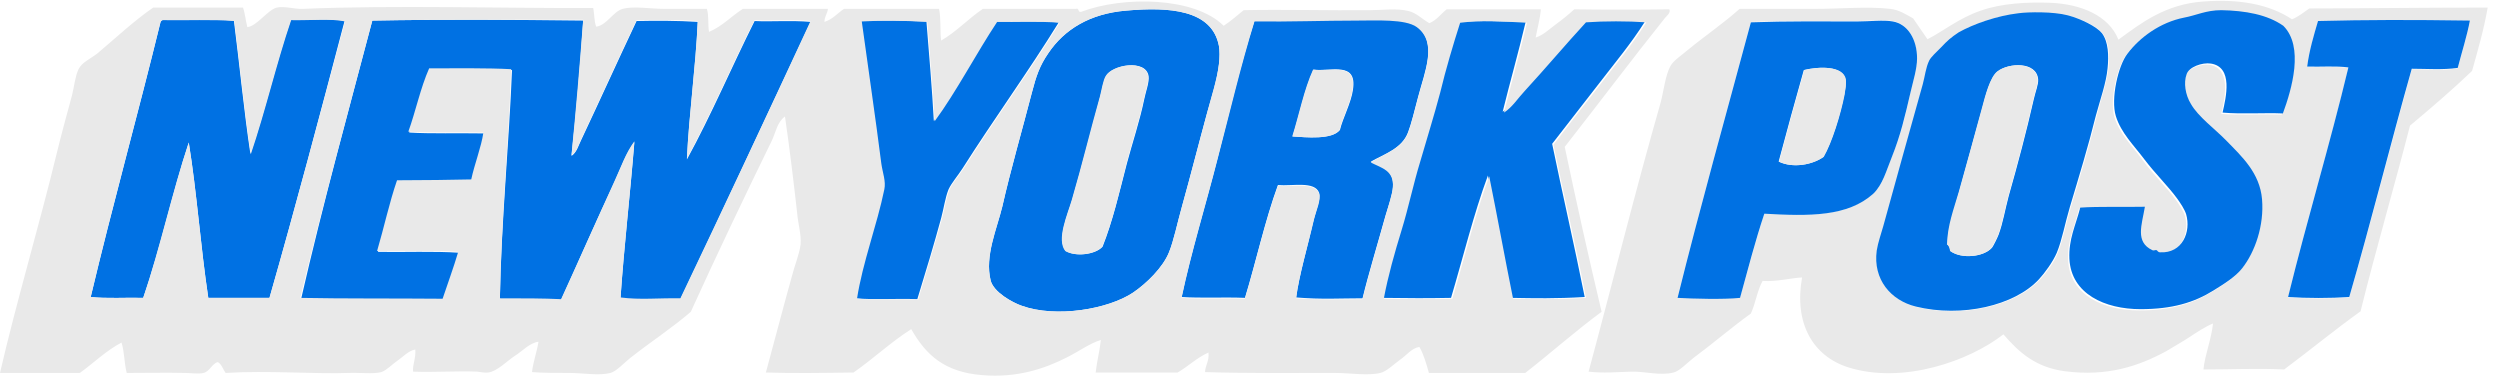
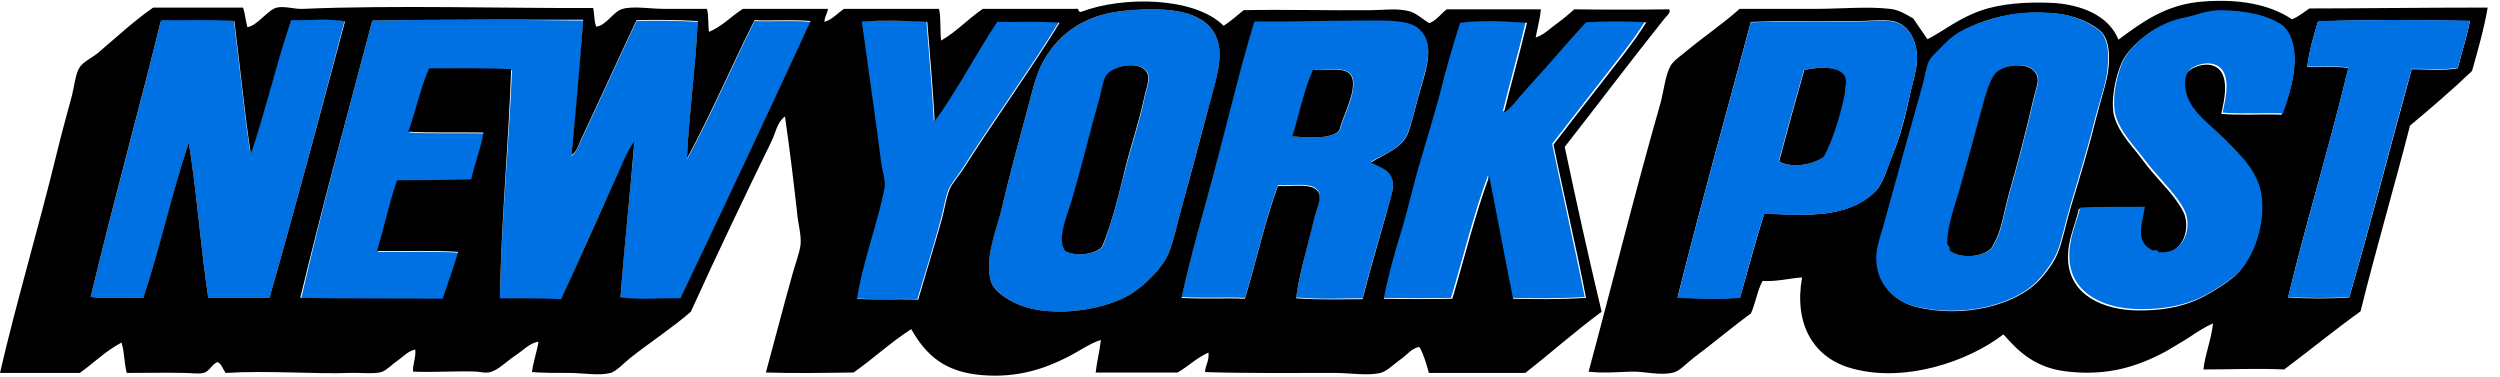
<svg xmlns="http://www.w3.org/2000/svg" width="166" height="25" viewBox="0 0 166 25" fill="none">
-   <path fill-rule="evenodd" clip-rule="evenodd" d="M152.188 1.281C152.62 1.108 152.966 0.82 153.34 0.561C156.567 0.561 160.745 0.503 165.182 0.503C164.923 2.001 164.52 3.355 164.145 4.71C162.82 5.977 161.437 7.159 160.025 8.34C158.959 12.489 157.777 16.494 156.74 20.672C155.011 21.911 153.369 23.265 151.669 24.533C149.883 24.446 148.212 24.533 146.31 24.533C146.396 23.582 146.829 22.573 146.944 21.478C146.396 21.709 145.878 22.055 145.359 22.4C144.869 22.717 144.351 23.006 143.832 23.322C142.017 24.302 139.942 25.022 137.09 24.648C135.188 24.389 134.094 23.438 133.027 22.199C130.78 23.956 126.372 25.541 122.713 24.389C120.379 23.639 119.111 21.478 119.658 18.424C118.938 18.453 118.016 18.712 117.037 18.655C116.691 19.26 116.575 20.124 116.259 20.816C115.02 21.709 113.781 22.775 112.426 23.783C112.023 24.1 111.504 24.648 111.13 24.734C110.237 24.965 109.199 24.648 108.306 24.677C107.355 24.706 106.462 24.792 105.483 24.677C107.01 19.029 108.566 12.748 110.266 6.813C110.467 6.064 110.582 4.969 110.928 4.364C111.13 4.018 111.649 3.672 112.023 3.355C113.176 2.405 114.415 1.569 115.509 0.589C117.094 0.589 118.794 0.589 120.523 0.589C122.223 0.589 124.009 0.416 125.507 0.589C126.084 0.647 126.573 0.964 127.034 1.223C127.351 1.684 127.668 2.145 127.985 2.606C129.051 2.059 130.089 1.194 131.529 0.705C132.912 0.215 134.612 0.128 136.168 0.186C138.156 0.272 140.029 1.022 140.663 2.635C142.19 1.511 143.803 0.272 146.31 0.1C148.586 -0.073 150.632 0.244 152.188 1.281ZM151.525 1.799C150.459 1.05 148.99 0.791 147.405 0.762C146.425 0.733 145.734 1.079 144.956 1.252C143.342 1.569 141.988 2.577 141.181 3.643C140.576 4.45 140.058 6.669 140.403 7.792C140.749 8.916 141.614 9.723 142.305 10.674C143.025 11.653 143.919 12.489 144.495 13.296C144.697 13.584 144.956 13.958 145.071 14.304C145.417 15.485 144.812 16.926 143.342 16.84C143.198 16.84 143.169 16.724 143.112 16.696C143.025 16.667 142.939 16.753 142.824 16.696C141.7 16.148 142.161 15.024 142.334 13.814C141.009 13.843 139.28 13.786 138.041 13.872C137.753 15.082 137.263 15.975 137.321 17.272C137.436 19.606 139.683 20.614 142.046 20.614C144.149 20.614 145.561 20.182 146.886 19.375C147.635 18.914 148.356 18.453 148.788 17.906C149.652 16.811 150.286 15.053 150.113 13.325C149.94 11.567 148.759 10.472 147.78 9.464C146.973 8.628 145.907 7.821 145.388 6.986C145.013 6.381 144.898 5.574 145.1 5.026C145.273 4.537 146.166 4.22 146.713 4.306C148.183 4.537 147.722 6.554 147.491 7.562C148.759 7.677 150.315 7.562 151.496 7.62C152.188 5.891 152.995 3.096 151.525 1.799ZM130.117 2.174C129.599 2.52 129.339 2.721 128.936 3.182C128.619 3.499 128.273 3.816 128.158 4.047C127.928 4.508 127.87 5.113 127.726 5.632C126.804 8.801 125.911 12.028 125.104 15.053C124.96 15.572 124.758 16.148 124.672 16.667C124.413 18.597 125.623 19.98 127.265 20.384C130.29 21.133 133.805 20.326 135.448 18.568C135.822 18.165 136.399 17.416 136.629 16.811C136.975 15.975 137.176 14.852 137.493 13.786C138.098 11.797 138.732 9.694 139.222 7.706C139.481 6.64 139.885 5.516 140 4.565C140.087 3.73 140.058 2.808 139.626 2.232C139.28 1.771 138.243 1.252 137.378 1.05C136.399 0.791 134.756 0.82 134.094 0.906C132.566 1.05 131.039 1.598 130.117 2.174ZM153.917 1.425C153.628 2.376 153.34 3.355 153.196 4.45C154.089 4.479 155.098 4.393 155.933 4.508C154.695 9.694 153.167 14.592 151.928 19.75C153.167 19.836 154.752 19.836 155.991 19.75C157.461 14.679 158.728 9.694 160.14 4.594C161.062 4.594 162.215 4.71 163.194 4.537C163.454 3.499 163.828 2.347 164.001 1.396C160.14 1.31 157.144 1.31 153.917 1.425ZM124.384 12.835C125.046 12.258 125.248 11.308 125.623 10.386C126.228 8.945 126.516 7.706 126.862 6.093C127.034 5.343 127.294 4.537 127.294 3.845C127.265 2.606 126.689 1.598 125.68 1.396C125.018 1.281 124.124 1.396 123.346 1.396C120.926 1.396 118.679 1.367 116.259 1.454C114.616 7.562 112.916 13.641 111.389 19.75C112.484 19.807 114.415 19.865 115.538 19.75C116.086 17.877 116.575 15.975 117.152 14.16C120.148 14.362 122.684 14.391 124.384 12.835Z" fill="#E9E9E9" />
+   <path fill-rule="evenodd" clip-rule="evenodd" d="M152.188 1.281C152.62 1.108 152.966 0.82 153.34 0.561C156.567 0.561 160.745 0.503 165.182 0.503C164.923 2.001 164.52 3.355 164.145 4.71C162.82 5.977 161.437 7.159 160.025 8.34C158.959 12.489 157.777 16.494 156.74 20.672C155.011 21.911 153.369 23.265 151.669 24.533C149.883 24.446 148.212 24.533 146.31 24.533C146.396 23.582 146.829 22.573 146.944 21.478C146.396 21.709 145.878 22.055 145.359 22.4C144.869 22.717 144.351 23.006 143.832 23.322C142.017 24.302 139.942 25.022 137.09 24.648C135.188 24.389 134.094 23.438 133.027 22.199C130.78 23.956 126.372 25.541 122.713 24.389C120.379 23.639 119.111 21.478 119.658 18.424C118.938 18.453 118.016 18.712 117.037 18.655C116.691 19.26 116.575 20.124 116.259 20.816C115.02 21.709 113.781 22.775 112.426 23.783C112.023 24.1 111.504 24.648 111.13 24.734C110.237 24.965 109.199 24.648 108.306 24.677C107.355 24.706 106.462 24.792 105.483 24.677C107.01 19.029 108.566 12.748 110.266 6.813C110.467 6.064 110.582 4.969 110.928 4.364C111.13 4.018 111.649 3.672 112.023 3.355C113.176 2.405 114.415 1.569 115.509 0.589C117.094 0.589 118.794 0.589 120.523 0.589C122.223 0.589 124.009 0.416 125.507 0.589C126.084 0.647 126.573 0.964 127.034 1.223C127.351 1.684 127.668 2.145 127.985 2.606C129.051 2.059 130.089 1.194 131.529 0.705C132.912 0.215 134.612 0.128 136.168 0.186C138.156 0.272 140.029 1.022 140.663 2.635C142.19 1.511 143.803 0.272 146.31 0.1C148.586 -0.073 150.632 0.244 152.188 1.281ZM151.525 1.799C150.459 1.05 148.99 0.791 147.405 0.762C146.425 0.733 145.734 1.079 144.956 1.252C143.342 1.569 141.988 2.577 141.181 3.643C140.576 4.45 140.058 6.669 140.403 7.792C140.749 8.916 141.614 9.723 142.305 10.674C143.025 11.653 143.919 12.489 144.495 13.296C144.697 13.584 144.956 13.958 145.071 14.304C145.417 15.485 144.812 16.926 143.342 16.84C143.198 16.84 143.169 16.724 143.112 16.696C143.025 16.667 142.939 16.753 142.824 16.696C141.7 16.148 142.161 15.024 142.334 13.814C141.009 13.843 139.28 13.786 138.041 13.872C137.753 15.082 137.263 15.975 137.321 17.272C137.436 19.606 139.683 20.614 142.046 20.614C144.149 20.614 145.561 20.182 146.886 19.375C147.635 18.914 148.356 18.453 148.788 17.906C149.652 16.811 150.286 15.053 150.113 13.325C149.94 11.567 148.759 10.472 147.78 9.464C146.973 8.628 145.907 7.821 145.388 6.986C145.013 6.381 144.898 5.574 145.1 5.026C145.273 4.537 146.166 4.22 146.713 4.306C148.183 4.537 147.722 6.554 147.491 7.562C148.759 7.677 150.315 7.562 151.496 7.62C152.188 5.891 152.995 3.096 151.525 1.799ZM130.117 2.174C129.599 2.52 129.339 2.721 128.936 3.182C128.619 3.499 128.273 3.816 128.158 4.047C127.928 4.508 127.87 5.113 127.726 5.632C126.804 8.801 125.911 12.028 125.104 15.053C124.96 15.572 124.758 16.148 124.672 16.667C124.413 18.597 125.623 19.98 127.265 20.384C130.29 21.133 133.805 20.326 135.448 18.568C135.822 18.165 136.399 17.416 136.629 16.811C136.975 15.975 137.176 14.852 137.493 13.786C138.098 11.797 138.732 9.694 139.222 7.706C139.481 6.64 139.885 5.516 140 4.565C140.087 3.73 140.058 2.808 139.626 2.232C139.28 1.771 138.243 1.252 137.378 1.05C136.399 0.791 134.756 0.82 134.094 0.906C132.566 1.05 131.039 1.598 130.117 2.174ZM153.917 1.425C153.628 2.376 153.34 3.355 153.196 4.45C154.089 4.479 155.098 4.393 155.933 4.508C154.695 9.694 153.167 14.592 151.928 19.75C153.167 19.836 154.752 19.836 155.991 19.75C157.461 14.679 158.728 9.694 160.14 4.594C161.062 4.594 162.215 4.71 163.194 4.537C163.454 3.499 163.828 2.347 164.001 1.396C160.14 1.31 157.144 1.31 153.917 1.425ZM124.384 12.835C125.046 12.258 125.248 11.308 125.623 10.386C126.228 8.945 126.516 7.706 126.862 6.093C127.034 5.343 127.294 4.537 127.294 3.845C127.265 2.606 126.689 1.598 125.68 1.396C125.018 1.281 124.124 1.396 123.346 1.396C120.926 1.396 118.679 1.367 116.259 1.454C114.616 7.562 112.916 13.641 111.389 19.75C112.484 19.807 114.415 19.865 115.538 19.75C116.086 17.877 116.575 15.975 117.152 14.16C120.148 14.362 122.684 14.391 124.384 12.835Z" fill="black" />
  <path fill-rule="evenodd" clip-rule="evenodd" d="M74.769 0.705C77.65 0.445 80.474 0.647 80.935 3.038C80.993 3.327 80.993 3.845 80.935 4.277C80.82 5.286 80.445 6.467 80.157 7.476C79.61 9.464 79.062 11.625 78.486 13.699C78.169 14.823 77.939 15.975 77.621 16.753C77.218 17.762 76.123 18.828 75.23 19.433C73.588 20.528 70.13 21.133 67.825 20.297C67.249 20.096 65.981 19.404 65.78 18.626C65.376 17.012 66.183 15.197 66.558 13.699C67.105 11.279 67.883 8.599 68.517 6.15C68.805 5.027 69.035 4.364 69.612 3.528C70.678 1.944 72.378 0.906 74.769 0.705ZM74.827 10.847C75.172 9.55 75.691 7.994 75.979 6.582C76.066 6.121 76.325 5.459 76.267 5.055C76.094 3.903 73.847 4.306 73.444 5.055C73.271 5.343 73.184 5.949 73.069 6.381C72.435 8.715 71.888 10.876 71.196 13.267C70.908 14.246 70.159 15.889 70.764 16.667C71.456 17.07 72.752 16.897 73.213 16.379C73.876 14.707 74.308 12.835 74.827 10.847Z" fill="#0071E3" />
  <path fill-rule="evenodd" clip-rule="evenodd" d="M67.94 0.733C68.026 0.733 68.026 0.791 68.142 0.791C68.142 0.877 68.142 0.964 68.142 1.021C68.055 1.021 68.055 1.079 67.94 1.079C67.854 1.021 67.854 0.82 67.94 0.733Z" fill="#0071E3" />
  <path fill-rule="evenodd" clip-rule="evenodd" d="M151.583 7.533C150.402 7.476 148.846 7.591 147.578 7.476C147.809 6.467 148.299 4.45 146.8 4.22C146.224 4.133 145.331 4.45 145.187 4.94C144.985 5.487 145.101 6.294 145.475 6.899C145.965 7.764 147.06 8.542 147.867 9.377C148.846 10.386 150.056 11.48 150.2 13.238C150.344 14.967 149.739 16.724 148.875 17.819C148.443 18.367 147.722 18.828 146.973 19.289C145.677 20.095 144.236 20.528 142.133 20.528C139.77 20.528 137.523 19.519 137.408 17.185C137.35 15.889 137.811 14.996 138.128 13.786C139.367 13.699 141.096 13.757 142.421 13.728C142.219 14.938 141.758 16.062 142.911 16.609C143.026 16.667 143.112 16.58 143.199 16.609C143.257 16.638 143.285 16.753 143.429 16.753C144.899 16.84 145.504 15.399 145.158 14.218C145.043 13.872 144.784 13.497 144.582 13.209C143.977 12.374 143.112 11.538 142.392 10.587C141.701 9.665 140.836 8.83 140.491 7.706C140.145 6.582 140.635 4.364 141.268 3.557C142.075 2.491 143.429 1.482 145.043 1.166C145.821 1.022 146.484 0.676 147.492 0.676C149.077 0.705 150.546 0.964 151.612 1.713C152.995 3.096 152.188 5.891 151.583 7.533Z" fill="#0071E3" />
  <path fill-rule="evenodd" clip-rule="evenodd" d="M134.036 0.878C134.699 0.791 136.341 0.762 137.321 1.022C138.185 1.252 139.223 1.771 139.568 2.203C140.001 2.779 140.029 3.701 139.943 4.537C139.857 5.488 139.453 6.611 139.165 7.677C138.675 9.665 138.041 11.74 137.436 13.757C137.119 14.823 136.918 15.947 136.572 16.782C136.313 17.387 135.765 18.136 135.391 18.54C133.777 20.297 130.262 21.104 127.208 20.355C125.566 19.951 124.355 18.568 124.615 16.638C124.701 16.091 124.903 15.543 125.047 15.024C125.883 11.999 126.776 8.772 127.669 5.603C127.813 5.084 127.871 4.479 128.101 4.018C128.216 3.788 128.562 3.471 128.879 3.154C129.311 2.693 129.542 2.491 130.06 2.145C131.04 1.598 132.567 1.05 134.036 0.878ZM132.279 16.436C132.365 16.321 132.625 15.802 132.711 15.572C132.999 14.794 133.143 13.901 133.374 13.036C133.979 10.904 134.555 8.743 135.045 6.582C135.16 6.064 135.362 5.603 135.333 5.257C135.218 4.076 133.403 4.162 132.653 4.738C132.135 5.142 131.847 6.352 131.616 7.216C131.069 9.204 130.579 10.933 130.089 12.748C129.772 13.93 129.369 14.967 129.311 16.235C129.426 16.321 129.484 16.494 129.513 16.667C130.233 17.214 131.731 17.07 132.279 16.436Z" fill="#0071E3" />
  <path fill-rule="evenodd" clip-rule="evenodd" d="M38.725 1.367C38.523 4.364 38.264 7.447 37.947 10.357C38.292 10.126 38.408 9.665 38.581 9.32C39.791 6.755 41.03 4.018 42.269 1.396C43.536 1.367 44.977 1.367 46.331 1.454C46.187 4.566 45.755 7.562 45.611 10.587C47.224 7.648 48.578 4.45 50.106 1.396C51.2 1.454 52.497 1.339 53.822 1.454C50.941 7.591 48.089 13.757 45.179 19.865C43.767 19.836 42.557 20.009 41.203 19.807C41.433 16.292 41.836 13.008 42.124 9.435C41.548 10.213 41.231 11.135 40.828 12.028C39.618 14.592 38.437 17.301 37.255 19.923C36.074 19.865 34.806 19.865 33.193 19.865C33.279 14.765 33.798 9.579 33.999 4.652C32.415 4.594 30.369 4.623 28.554 4.594C27.977 5.891 27.661 7.447 27.171 8.801C28.583 8.887 30.484 8.83 32.155 8.859C32.011 9.838 31.55 10.904 31.349 11.97C29.966 11.999 28.323 12.028 26.422 12.028C25.903 13.497 25.557 15.168 25.096 16.724C26.883 16.753 28.784 16.667 30.484 16.782C30.139 17.848 29.793 18.857 29.447 19.894C26.278 19.865 22.878 19.894 19.997 19.836C21.437 13.555 23.108 7.476 24.722 1.367C29.188 1.281 33.999 1.31 38.725 1.367Z" fill="#0071E3" />
  <path fill-rule="evenodd" clip-rule="evenodd" d="M10.805 1.31C12.361 1.338 14.061 1.252 15.53 1.367C15.905 4.306 16.193 7.331 16.625 10.213C17.605 7.331 18.325 4.191 19.305 1.31C20.486 1.367 22.013 1.194 22.878 1.396C21.235 7.648 19.651 13.641 17.893 19.778C16.539 19.778 15.185 19.778 13.831 19.778C13.312 16.321 13.081 12.863 12.534 9.464C11.439 12.777 10.661 16.465 9.509 19.778C8.356 19.75 7.088 19.836 6.022 19.721C7.492 13.555 9.163 7.591 10.661 1.454C10.69 1.396 10.748 1.338 10.805 1.31Z" fill="#0071E3" />
-   <path fill-rule="evenodd" clip-rule="evenodd" d="M61.515 1.425C61.688 3.586 61.89 5.862 62.005 8.023C63.446 6.064 64.742 3.557 66.154 1.425C67.364 1.425 68.978 1.367 70.303 1.483C68.315 4.71 66.01 7.879 63.907 11.192C63.59 11.682 63.186 12.143 62.984 12.575C62.754 13.152 62.668 13.843 62.495 14.477C62.034 16.177 61.486 17.992 60.91 19.865C59.498 19.807 58.058 19.923 56.847 19.807C57.222 17.387 58.173 14.938 58.663 12.547C58.778 11.999 58.547 11.452 58.461 10.818C58.058 7.648 57.597 4.565 57.164 1.396C58.778 1.338 59.815 1.367 61.515 1.425Z" fill="#0071E3" />
+   <path fill-rule="evenodd" clip-rule="evenodd" d="M61.515 1.425C61.688 3.586 61.89 5.862 62.005 8.023C63.446 6.064 64.742 3.557 66.154 1.425C67.364 1.425 68.978 1.367 70.303 1.483C68.315 4.71 66.01 7.879 63.907 11.192C63.59 11.682 63.186 12.143 62.984 12.575C62.754 13.152 62.667 13.843 62.495 14.477C62.034 16.177 61.486 17.992 60.91 19.865C59.498 19.807 58.057 19.923 56.847 19.807C57.222 17.387 58.173 14.938 58.663 12.547C58.778 11.999 58.547 11.452 58.461 10.818C58.057 7.648 57.596 4.565 57.164 1.396C58.778 1.338 59.815 1.367 61.515 1.425Z" fill="#0071E3" />
  <path fill-rule="evenodd" clip-rule="evenodd" d="M164 1.367C163.828 2.318 163.453 3.499 163.194 4.508C162.214 4.652 161.062 4.565 160.14 4.565C158.699 9.665 157.46 14.65 155.991 19.721C154.752 19.807 153.167 19.807 151.928 19.721C153.196 14.563 154.694 9.636 155.933 4.479C155.126 4.364 154.089 4.45 153.196 4.421C153.34 3.327 153.628 2.376 153.916 1.396C157.143 1.31 160.14 1.31 164 1.367Z" fill="#0071E3" />
  <path fill-rule="evenodd" clip-rule="evenodd" d="M91.019 10.731C91.768 11.106 92.575 11.25 92.489 12.402C92.46 12.921 92.201 13.67 91.999 14.304C91.538 15.975 90.846 18.251 90.472 19.807C88.974 19.807 87.792 19.894 86.064 19.75C86.265 18.28 86.841 16.292 87.245 14.534C87.389 13.958 87.706 13.209 87.591 12.806C87.302 11.999 85.804 12.374 84.853 12.287C83.989 14.65 83.413 17.329 82.664 19.778C81.252 19.721 79.754 19.807 78.457 19.721C79.12 16.609 80.07 13.555 80.848 10.501C81.626 7.447 82.347 4.364 83.297 1.367C85.603 1.425 87.907 1.31 90.097 1.31C91.336 1.31 93.295 1.194 94.073 1.742C95.485 2.779 94.592 4.767 94.16 6.438C93.929 7.331 93.699 8.253 93.497 8.772C93.094 9.867 91.941 10.213 91.019 10.731ZM88.974 8.628C89.146 7.879 89.723 6.813 89.838 5.948C90.126 4.047 88.368 4.767 87.216 4.623C86.611 5.977 86.294 7.591 85.833 9.06C86.726 9.118 88.455 9.291 88.974 8.628Z" fill="#0071E3" />
-   <path fill-rule="evenodd" clip-rule="evenodd" d="M101.305 1.454C100.815 3.528 100.268 5.43 99.778 7.418C100.354 7.072 100.7 6.496 101.161 5.977C102.515 4.537 103.869 2.894 105.224 1.425C106.462 1.339 108.018 1.339 109.229 1.425C108.307 2.894 107.212 4.191 106.174 5.545C105.137 6.871 104.1 8.225 103.063 9.55C103.783 13.036 104.532 16.263 105.224 19.721C103.293 19.836 101.881 19.807 100.383 19.779C99.864 17.07 99.346 14.362 98.798 11.653C97.847 14.218 97.156 17.07 96.349 19.779C94.88 19.807 93.497 19.807 91.797 19.779C92.085 18.252 92.517 16.753 92.978 15.226C93.439 13.728 93.785 12.201 94.217 10.674C94.678 9.147 95.168 7.62 95.543 6.093C95.946 4.537 96.436 2.923 96.868 1.454C98.28 1.339 99.864 1.425 101.305 1.454Z" fill="#0071E3" />
+   <path fill-rule="evenodd" clip-rule="evenodd" d="M101.305 1.454C100.815 3.528 100.268 5.43 99.778 7.418C100.354 7.072 100.7 6.496 101.161 5.977C102.515 4.537 103.869 2.894 105.224 1.425C106.462 1.339 108.018 1.339 109.228 1.425C108.306 2.894 107.212 4.191 106.174 5.545C105.137 6.871 104.1 8.225 103.063 9.55C103.783 13.036 104.532 16.263 105.224 19.721C103.293 19.836 101.881 19.807 100.383 19.779C99.864 17.07 99.346 14.362 98.798 11.653C97.847 14.218 97.156 17.07 96.349 19.779C94.88 19.807 93.497 19.807 91.797 19.779C92.085 18.252 92.517 16.753 92.978 15.226C93.439 13.728 93.785 12.201 94.217 10.674C94.678 9.147 95.168 7.62 95.543 6.093C95.946 4.537 96.436 2.923 96.868 1.454C98.28 1.339 99.864 1.425 101.305 1.454Z" fill="#0071E3" />
  <path fill-rule="evenodd" clip-rule="evenodd" d="M117.151 14.189C116.546 16.004 116.056 17.906 115.538 19.779C114.385 19.894 112.484 19.836 111.389 19.779C112.916 13.642 114.616 7.591 116.258 1.483C118.678 1.396 120.897 1.425 123.346 1.425C124.153 1.425 125.046 1.31 125.68 1.425C126.688 1.598 127.293 2.635 127.293 3.874C127.293 4.566 127.034 5.372 126.861 6.121C126.487 7.735 126.199 8.974 125.622 10.415C125.248 11.336 125.017 12.258 124.383 12.864C122.683 14.391 120.148 14.362 117.151 14.189ZM121.07 10.415C121.617 9.492 122.194 7.62 122.453 6.294C122.539 5.92 122.597 5.516 122.539 5.286C122.366 4.335 120.724 4.421 119.773 4.652C119.197 6.669 118.65 8.686 118.102 10.731C119.053 11.192 120.378 10.933 121.07 10.415Z" fill="#0071E3" />
-   <path fill-rule="evenodd" clip-rule="evenodd" d="M129.484 16.667C129.455 16.494 129.426 16.321 129.282 16.235C129.311 14.967 129.714 13.93 130.06 12.748C130.579 10.933 131.04 9.204 131.587 7.216C131.818 6.352 132.135 5.113 132.624 4.738C133.374 4.162 135.189 4.104 135.304 5.257C135.333 5.603 135.131 6.064 135.016 6.582C134.526 8.743 133.95 10.904 133.345 13.036C133.114 13.901 132.97 14.794 132.682 15.572C132.596 15.802 132.336 16.321 132.25 16.436C131.731 17.07 130.233 17.214 129.484 16.667Z" fill="#E9E9E9" />
-   <path fill-rule="evenodd" clip-rule="evenodd" d="M73.184 16.379C72.723 16.897 71.426 17.07 70.735 16.667C70.13 15.918 70.879 14.246 71.167 13.267C71.859 10.904 72.377 8.714 73.04 6.381C73.155 5.92 73.242 5.343 73.414 5.055C73.818 4.306 76.036 3.903 76.238 5.055C76.296 5.459 76.036 6.121 75.95 6.582C75.662 7.965 75.143 9.521 74.797 10.847C74.308 12.835 73.875 14.707 73.184 16.379Z" fill="#E9E9E9" />
-   <path fill-rule="evenodd" clip-rule="evenodd" d="M118.131 10.731C118.678 8.686 119.226 6.669 119.802 4.652C120.753 4.421 122.424 4.335 122.568 5.286C122.597 5.516 122.539 5.92 122.482 6.294C122.222 7.62 121.646 9.464 121.099 10.414C120.378 10.933 119.053 11.192 118.131 10.731Z" fill="#E9E9E9" />
-   <path fill-rule="evenodd" clip-rule="evenodd" d="M85.804 9.06C86.265 7.591 86.582 5.949 87.187 4.623C88.34 4.796 90.097 4.076 89.809 5.949C89.694 6.784 89.117 7.879 88.945 8.628C88.455 9.291 86.726 9.118 85.804 9.06Z" fill="#E9E9E9" />
-   <path fill-rule="evenodd" clip-rule="evenodd" d="M81.251 1.713C81.741 1.396 82.145 1.022 82.577 0.676C85.228 0.618 88.253 0.705 90.99 0.676C91.826 0.676 92.719 0.532 93.526 0.733C94.044 0.849 94.448 1.281 94.909 1.54C95.398 1.338 95.658 0.935 96.061 0.618C98.136 0.618 100.239 0.618 102.313 0.618C102.256 1.281 102.083 1.857 101.968 2.491C102.457 2.347 102.861 1.944 103.293 1.627C103.725 1.31 104.157 0.964 104.532 0.618C106.347 0.647 108.854 0.647 110.842 0.618C110.957 0.849 110.669 1.05 110.554 1.194C108.364 3.932 106.088 6.957 103.898 9.752C104.676 13.44 105.483 17.07 106.347 20.701C104.59 21.997 102.976 23.438 101.276 24.763C99.144 24.763 97.012 24.763 94.88 24.763C94.707 24.158 94.534 23.524 94.246 23.034C93.727 23.121 93.41 23.582 92.949 23.899C92.546 24.187 92.056 24.677 91.653 24.763C90.817 24.965 89.636 24.763 88.627 24.763C85.717 24.763 82.663 24.792 80.013 24.706C80.041 24.216 80.301 23.985 80.243 23.409C79.465 23.755 78.889 24.331 78.197 24.734C76.382 24.734 74.567 24.734 72.752 24.734C72.838 23.985 73.011 23.351 73.097 22.573C72.348 22.804 71.657 23.323 70.85 23.726C69.381 24.475 67.537 25.109 65.203 24.907C62.725 24.706 61.486 23.582 60.506 21.853C59.152 22.717 58 23.812 56.674 24.734C54.629 24.763 52.612 24.792 50.854 24.734C51.43 22.631 51.978 20.499 52.583 18.338C52.756 17.646 53.073 16.897 53.159 16.235C53.217 15.572 52.986 14.852 52.929 14.131C52.698 12.086 52.439 9.896 52.122 7.735C51.603 8.109 51.517 8.772 51.258 9.32C49.471 12.979 47.598 16.897 45.87 20.701C44.717 21.709 43.219 22.689 41.865 23.755C41.461 24.072 40.943 24.648 40.539 24.763C39.761 24.965 38.724 24.763 37.802 24.763C36.88 24.763 36.016 24.763 35.324 24.706C35.411 23.985 35.641 23.409 35.756 22.689C35.151 22.775 34.719 23.294 34.172 23.639C33.682 23.956 32.99 24.677 32.414 24.734C32.184 24.763 31.924 24.706 31.694 24.677C30.397 24.619 28.841 24.734 27.43 24.677C27.372 24.273 27.631 23.755 27.574 23.207C27.113 23.294 26.796 23.668 26.421 23.927C26.075 24.158 25.672 24.59 25.326 24.706C24.808 24.849 23.886 24.734 23.165 24.763C21.004 24.849 17.777 24.59 14.982 24.763C14.81 24.533 14.723 24.187 14.464 24.043C14.089 24.129 13.916 24.677 13.513 24.763C13.196 24.849 12.649 24.763 12.274 24.763C11.064 24.734 9.652 24.763 8.413 24.763C8.24 24.072 8.269 23.38 8.068 22.746C7.03 23.294 6.224 24.1 5.302 24.763C3.544 24.763 1.758 24.763 0 24.763C1.066 20.124 2.593 15.024 3.774 10.155C4.091 8.859 4.408 7.706 4.783 6.323C4.927 5.747 4.985 5.084 5.215 4.594C5.446 4.133 5.964 3.932 6.454 3.557C7.722 2.491 8.845 1.425 10.171 0.503C12.159 0.503 14.147 0.503 16.135 0.503C16.279 0.906 16.308 1.367 16.423 1.799C17.057 1.742 17.777 0.647 18.382 0.503C18.901 0.388 19.564 0.618 20.111 0.589C26.018 0.33 33.912 0.561 39.387 0.532C39.473 0.906 39.444 1.425 39.588 1.771C40.28 1.684 40.712 0.762 41.346 0.589C42.066 0.388 43.19 0.589 44.112 0.589C45.063 0.589 46.014 0.589 46.936 0.589C47.08 1.022 46.993 1.655 47.08 2.116C47.973 1.742 48.549 1.079 49.327 0.589C51.2 0.589 53.073 0.589 54.974 0.589C54.946 0.906 54.744 1.079 54.744 1.454C55.291 1.281 55.608 0.877 56.04 0.589C58.144 0.589 60.247 0.589 62.35 0.589C62.494 1.194 62.408 2.174 62.494 2.693C63.532 2.088 64.281 1.252 65.26 0.589C67.306 0.589 69.294 0.589 71.426 0.589C71.686 0.503 71.542 0.82 71.772 0.791C74.567 -0.275 79.321 -0.217 81.251 1.713ZM69.611 3.528C69.035 4.364 68.804 5.055 68.516 6.15C67.882 8.599 67.104 11.279 66.557 13.699C66.211 15.197 65.376 16.984 65.779 18.626C65.981 19.433 67.249 20.095 67.825 20.297C70.13 21.133 73.587 20.528 75.23 19.433C76.123 18.828 77.218 17.762 77.621 16.753C77.938 15.975 78.168 14.823 78.485 13.699C79.062 11.653 79.609 9.492 80.156 7.476C80.416 6.467 80.819 5.257 80.934 4.277C80.992 3.845 80.992 3.327 80.934 3.038C80.474 0.647 77.65 0.445 74.769 0.705C72.377 0.906 70.677 1.944 69.611 3.528ZM24.721 1.367C23.108 7.476 21.436 13.555 19.938 19.779C22.82 19.836 26.248 19.807 29.389 19.836C29.735 18.799 30.109 17.79 30.426 16.724C28.726 16.609 26.796 16.696 25.038 16.667C25.499 15.111 25.845 13.469 26.363 11.97C28.265 11.97 29.907 11.941 31.29 11.913C31.521 10.847 31.953 9.781 32.097 8.801C30.455 8.772 28.553 8.83 27.113 8.743C27.602 7.389 27.919 5.833 28.496 4.537C30.311 4.537 32.356 4.508 33.941 4.594C33.768 9.55 33.279 14.736 33.192 19.807C34.806 19.807 36.073 19.807 37.255 19.865C38.465 17.243 39.646 14.563 40.827 11.97C41.231 11.106 41.548 10.155 42.124 9.377C41.836 12.95 41.461 16.235 41.202 19.75C42.527 19.923 43.737 19.779 45.178 19.807C48.088 13.699 50.969 7.562 53.822 1.396C52.496 1.281 51.2 1.396 50.105 1.338C48.578 4.364 47.224 7.562 45.61 10.53C45.754 7.504 46.187 4.508 46.331 1.396C44.976 1.31 43.536 1.31 42.268 1.338C41.029 3.96 39.79 6.698 38.58 9.262C38.407 9.608 38.321 10.069 37.946 10.299C38.234 7.389 38.494 4.306 38.724 1.31C33.999 1.31 29.187 1.281 24.721 1.367ZM10.661 1.454C9.162 7.562 7.491 13.526 6.022 19.721C7.088 19.836 8.356 19.75 9.508 19.779C10.632 16.465 11.41 12.806 12.534 9.464C13.081 12.864 13.311 16.321 13.83 19.779C15.184 19.779 16.538 19.779 17.893 19.779C19.65 13.641 21.235 7.648 22.906 1.425C22.042 1.223 20.486 1.367 19.333 1.338C18.354 4.22 17.633 7.36 16.654 10.242C16.221 7.36 15.933 4.335 15.559 1.396C14.089 1.281 12.389 1.367 10.834 1.338C10.747 1.338 10.69 1.396 10.661 1.454ZM57.222 1.425C57.654 4.594 58.115 7.677 58.518 10.847C58.605 11.48 58.835 12.028 58.72 12.575C58.23 14.967 57.279 17.416 56.905 19.836C58.115 19.923 59.556 19.836 60.967 19.894C61.515 18.021 62.091 16.177 62.552 14.506C62.725 13.872 62.811 13.18 63.042 12.604C63.215 12.172 63.647 11.711 63.964 11.221C66.067 7.908 68.372 4.738 70.36 1.511C69.006 1.396 67.421 1.483 66.211 1.454C64.799 3.586 63.503 6.093 62.062 8.052C61.947 5.891 61.745 3.615 61.572 1.454C59.815 1.367 58.778 1.338 57.222 1.425ZM93.497 8.83C93.698 8.311 93.929 7.36 94.159 6.496C94.592 4.854 95.485 2.837 94.073 1.799C93.324 1.252 91.365 1.367 90.097 1.367C87.907 1.367 85.631 1.454 83.297 1.425C82.375 4.421 81.655 7.504 80.848 10.559C80.07 13.613 79.119 16.667 78.457 19.779C79.753 19.865 81.251 19.779 82.663 19.836C83.412 17.358 83.989 14.707 84.853 12.345C85.775 12.431 87.302 12.057 87.59 12.864C87.734 13.267 87.388 13.987 87.244 14.592C86.841 16.35 86.236 18.309 86.063 19.807C87.763 19.923 88.944 19.865 90.471 19.865C90.846 18.338 91.537 16.033 91.999 14.362C92.171 13.699 92.431 12.979 92.488 12.46C92.575 11.308 91.739 11.164 91.019 10.789C91.941 10.213 93.093 9.867 93.497 8.83ZM96.954 1.511C96.493 2.952 96.003 4.594 95.629 6.15C95.225 7.677 94.736 9.233 94.303 10.731C93.843 12.23 93.526 13.786 93.065 15.284C92.604 16.782 92.171 18.309 91.883 19.836C93.554 19.865 94.966 19.865 96.436 19.836C97.242 17.128 97.934 14.275 98.885 11.711C99.432 14.419 99.922 17.128 100.469 19.836C101.968 19.865 103.379 19.894 105.31 19.779C104.647 16.321 103.869 13.094 103.149 9.608C104.186 8.253 105.223 6.928 106.261 5.603C107.298 4.249 108.393 2.952 109.315 1.483C108.076 1.396 106.52 1.396 105.31 1.483C103.956 2.952 102.602 4.565 101.247 6.035C100.786 6.525 100.412 7.13 99.864 7.476C100.354 5.487 100.902 3.586 101.391 1.511C99.864 1.425 98.28 1.338 96.954 1.511Z" fill="#E9E9E9" />
+   <path fill-rule="evenodd" clip-rule="evenodd" d="M129.484 16.667C129.455 16.494 129.426 16.321 129.282 16.235C129.311 14.967 129.714 13.93 130.06 12.748C130.579 10.933 131.04 9.204 131.587 7.216C131.818 6.352 132.135 5.113 132.624 4.738C133.374 4.162 135.189 4.104 135.304 5.257C135.333 5.603 135.131 6.064 135.016 6.582C134.526 8.743 133.95 10.904 133.345 13.036C133.114 13.901 132.97 14.794 132.682 15.572C132.596 15.802 132.336 16.321 132.25 16.436C131.731 17.07 130.233 17.214 129.484 16.667Z" fill="black" />
+   <path fill-rule="evenodd" clip-rule="evenodd" d="M73.184 16.379C72.723 16.897 71.426 17.07 70.735 16.667C70.13 15.918 70.879 14.246 71.167 13.267C71.859 10.904 72.377 8.714 73.04 6.381C73.155 5.92 73.242 5.343 73.414 5.055C73.818 4.306 76.036 3.903 76.238 5.055C76.296 5.459 76.036 6.121 75.95 6.582C75.662 7.965 75.143 9.521 74.797 10.847C74.308 12.835 73.875 14.707 73.184 16.379Z" fill="black" />
+   <path fill-rule="evenodd" clip-rule="evenodd" d="M118.131 10.731C118.678 8.686 119.226 6.669 119.802 4.652C120.753 4.421 122.424 4.335 122.568 5.286C122.597 5.516 122.539 5.92 122.482 6.294C122.222 7.62 121.646 9.464 121.099 10.414C120.378 10.933 119.053 11.192 118.131 10.731Z" fill="black" />
+   <path fill-rule="evenodd" clip-rule="evenodd" d="M85.804 9.06C86.265 7.591 86.582 5.949 87.187 4.623C88.34 4.796 90.097 4.076 89.809 5.949C89.694 6.784 89.117 7.879 88.945 8.628C88.455 9.291 86.726 9.118 85.804 9.06Z" fill="black" />
+   <path fill-rule="evenodd" clip-rule="evenodd" d="M81.251 1.713C81.741 1.396 82.145 1.022 82.577 0.676C85.228 0.618 88.253 0.705 90.99 0.676C91.826 0.676 92.719 0.532 93.526 0.733C94.044 0.849 94.448 1.281 94.909 1.54C95.398 1.338 95.658 0.935 96.061 0.618C98.136 0.618 100.239 0.618 102.313 0.618C102.256 1.281 102.083 1.857 101.968 2.491C102.457 2.347 102.861 1.944 103.293 1.627C103.725 1.31 104.157 0.964 104.532 0.618C106.347 0.647 108.854 0.647 110.842 0.618C110.957 0.849 110.669 1.05 110.554 1.194C108.364 3.932 106.088 6.957 103.898 9.752C104.676 13.44 105.483 17.07 106.347 20.701C104.59 21.997 102.976 23.438 101.276 24.763C99.144 24.763 97.012 24.763 94.88 24.763C94.707 24.158 94.534 23.524 94.246 23.034C93.727 23.121 93.41 23.582 92.949 23.899C92.546 24.187 92.056 24.677 91.653 24.763C90.817 24.965 89.636 24.763 88.627 24.763C85.717 24.763 82.663 24.792 80.013 24.706C80.041 24.216 80.301 23.985 80.243 23.409C79.465 23.755 78.889 24.331 78.197 24.734C76.382 24.734 74.567 24.734 72.752 24.734C72.838 23.985 73.011 23.351 73.097 22.573C72.348 22.804 71.657 23.323 70.85 23.726C69.381 24.475 67.537 25.109 65.203 24.907C62.725 24.706 61.486 23.582 60.506 21.853C59.152 22.717 58 23.812 56.674 24.734C54.629 24.763 52.612 24.792 50.854 24.734C51.43 22.631 51.978 20.499 52.583 18.338C52.756 17.646 53.073 16.897 53.159 16.235C53.217 15.572 52.986 14.852 52.929 14.131C52.698 12.086 52.439 9.896 52.122 7.735C51.603 8.109 51.517 8.772 51.258 9.32C49.471 12.979 47.598 16.897 45.87 20.701C44.717 21.709 43.219 22.689 41.865 23.755C41.461 24.072 40.943 24.648 40.539 24.763C39.761 24.965 38.724 24.763 37.802 24.763C36.88 24.763 36.016 24.763 35.324 24.706C35.411 23.985 35.641 23.409 35.756 22.689C35.151 22.775 34.719 23.294 34.172 23.639C33.682 23.956 32.99 24.677 32.414 24.734C32.184 24.763 31.924 24.706 31.694 24.677C30.397 24.619 28.841 24.734 27.43 24.677C27.372 24.273 27.631 23.755 27.574 23.207C27.113 23.294 26.796 23.668 26.421 23.927C26.075 24.158 25.672 24.59 25.326 24.706C24.808 24.849 23.886 24.734 23.165 24.763C21.004 24.849 17.777 24.59 14.982 24.763C14.81 24.533 14.723 24.187 14.464 24.043C14.089 24.129 13.916 24.677 13.513 24.763C13.196 24.849 12.649 24.763 12.274 24.763C11.064 24.734 9.652 24.763 8.413 24.763C8.24 24.072 8.269 23.38 8.068 22.746C7.03 23.294 6.224 24.1 5.302 24.763C3.544 24.763 1.758 24.763 0 24.763C1.066 20.124 2.593 15.024 3.774 10.155C4.091 8.859 4.408 7.706 4.783 6.323C4.927 5.747 4.985 5.084 5.215 4.594C5.446 4.133 5.964 3.932 6.454 3.557C7.722 2.491 8.845 1.425 10.171 0.503C12.159 0.503 14.147 0.503 16.135 0.503C16.279 0.906 16.308 1.367 16.423 1.799C17.057 1.742 17.777 0.647 18.382 0.503C18.901 0.388 19.564 0.618 20.111 0.589C26.018 0.33 33.912 0.561 39.387 0.532C39.473 0.906 39.444 1.425 39.588 1.771C40.28 1.684 40.712 0.762 41.346 0.589C42.066 0.388 43.19 0.589 44.112 0.589C45.063 0.589 46.014 0.589 46.936 0.589C47.08 1.022 46.993 1.655 47.08 2.116C47.973 1.742 48.549 1.079 49.327 0.589C51.2 0.589 53.073 0.589 54.974 0.589C54.946 0.906 54.744 1.079 54.744 1.454C55.291 1.281 55.608 0.877 56.04 0.589C58.144 0.589 60.247 0.589 62.35 0.589C62.494 1.194 62.408 2.174 62.494 2.693C63.532 2.088 64.281 1.252 65.26 0.589C67.306 0.589 69.294 0.589 71.426 0.589C71.686 0.503 71.542 0.82 71.772 0.791C74.567 -0.275 79.321 -0.217 81.251 1.713ZM69.611 3.528C69.035 4.364 68.804 5.055 68.516 6.15C67.882 8.599 67.104 11.279 66.557 13.699C66.211 15.197 65.376 16.984 65.779 18.626C65.981 19.433 67.249 20.095 67.825 20.297C70.13 21.133 73.587 20.528 75.23 19.433C76.123 18.828 77.218 17.762 77.621 16.753C77.938 15.975 78.168 14.823 78.485 13.699C79.062 11.653 79.609 9.492 80.156 7.476C80.416 6.467 80.819 5.257 80.934 4.277C80.992 3.845 80.992 3.327 80.934 3.038C80.474 0.647 77.65 0.445 74.769 0.705C72.377 0.906 70.677 1.944 69.611 3.528ZM24.721 1.367C23.108 7.476 21.436 13.555 19.938 19.779C22.82 19.836 26.248 19.807 29.389 19.836C29.735 18.799 30.109 17.79 30.426 16.724C28.726 16.609 26.796 16.696 25.038 16.667C25.499 15.111 25.845 13.469 26.363 11.97C28.265 11.97 29.907 11.941 31.29 11.913C31.521 10.847 31.953 9.781 32.097 8.801C30.455 8.772 28.553 8.83 27.113 8.743C27.602 7.389 27.919 5.833 28.496 4.537C30.311 4.537 32.356 4.508 33.941 4.594C33.768 9.55 33.279 14.736 33.192 19.807C34.806 19.807 36.073 19.807 37.255 19.865C38.465 17.243 39.646 14.563 40.827 11.97C41.231 11.106 41.548 10.155 42.124 9.377C41.836 12.95 41.461 16.235 41.202 19.75C42.527 19.923 43.737 19.779 45.178 19.807C48.088 13.699 50.969 7.562 53.822 1.396C52.496 1.281 51.2 1.396 50.105 1.338C48.578 4.364 47.224 7.562 45.61 10.53C45.754 7.504 46.187 4.508 46.331 1.396C44.976 1.31 43.536 1.31 42.268 1.338C41.029 3.96 39.79 6.698 38.58 9.262C38.407 9.608 38.321 10.069 37.946 10.299C38.234 7.389 38.494 4.306 38.724 1.31C33.999 1.31 29.187 1.281 24.721 1.367ZM10.661 1.454C9.162 7.562 7.491 13.526 6.022 19.721C7.088 19.836 8.356 19.75 9.508 19.779C10.632 16.465 11.41 12.806 12.534 9.464C13.081 12.864 13.311 16.321 13.83 19.779C15.184 19.779 16.538 19.779 17.893 19.779C19.65 13.641 21.235 7.648 22.906 1.425C22.042 1.223 20.486 1.367 19.333 1.338C18.354 4.22 17.633 7.36 16.654 10.242C16.221 7.36 15.933 4.335 15.559 1.396C14.089 1.281 12.389 1.367 10.834 1.338C10.747 1.338 10.69 1.396 10.661 1.454ZM57.222 1.425C57.654 4.594 58.115 7.677 58.518 10.847C58.605 11.48 58.835 12.028 58.72 12.575C58.23 14.967 57.279 17.416 56.905 19.836C58.115 19.923 59.556 19.836 60.967 19.894C61.515 18.021 62.091 16.177 62.552 14.506C62.725 13.872 62.811 13.18 63.042 12.604C63.215 12.172 63.647 11.711 63.964 11.221C66.067 7.908 68.372 4.738 70.36 1.511C69.006 1.396 67.421 1.483 66.211 1.454C64.799 3.586 63.503 6.093 62.062 8.052C61.947 5.891 61.745 3.615 61.572 1.454C59.815 1.367 58.778 1.338 57.222 1.425ZM93.497 8.83C93.698 8.311 93.929 7.36 94.159 6.496C94.592 4.854 95.485 2.837 94.073 1.799C93.324 1.252 91.365 1.367 90.097 1.367C87.907 1.367 85.631 1.454 83.297 1.425C82.375 4.421 81.655 7.504 80.848 10.559C80.07 13.613 79.119 16.667 78.457 19.779C79.753 19.865 81.251 19.779 82.663 19.836C83.412 17.358 83.989 14.707 84.853 12.345C85.775 12.431 87.302 12.057 87.59 12.864C87.734 13.267 87.388 13.987 87.244 14.592C86.841 16.35 86.236 18.309 86.063 19.807C87.763 19.923 88.944 19.865 90.471 19.865C90.846 18.338 91.537 16.033 91.999 14.362C92.171 13.699 92.431 12.979 92.488 12.46C92.575 11.308 91.739 11.164 91.019 10.789C91.941 10.213 93.093 9.867 93.497 8.83ZM96.954 1.511C96.493 2.952 96.003 4.594 95.629 6.15C95.225 7.677 94.736 9.233 94.303 10.731C93.843 12.23 93.526 13.786 93.065 15.284C92.604 16.782 92.171 18.309 91.883 19.836C93.554 19.865 94.966 19.865 96.436 19.836C97.242 17.128 97.934 14.275 98.885 11.711C99.432 14.419 99.922 17.128 100.469 19.836C101.968 19.865 103.379 19.894 105.31 19.779C104.647 16.321 103.869 13.094 103.149 9.608C104.186 8.253 105.223 6.928 106.261 5.603C107.298 4.249 108.393 2.952 109.315 1.483C108.076 1.396 106.52 1.396 105.31 1.483C103.956 2.952 102.602 4.565 101.247 6.035C100.786 6.525 100.412 7.13 99.864 7.476C100.354 5.487 100.902 3.586 101.391 1.511C99.864 1.425 98.28 1.338 96.954 1.511Z" fill="black" />
</svg>
